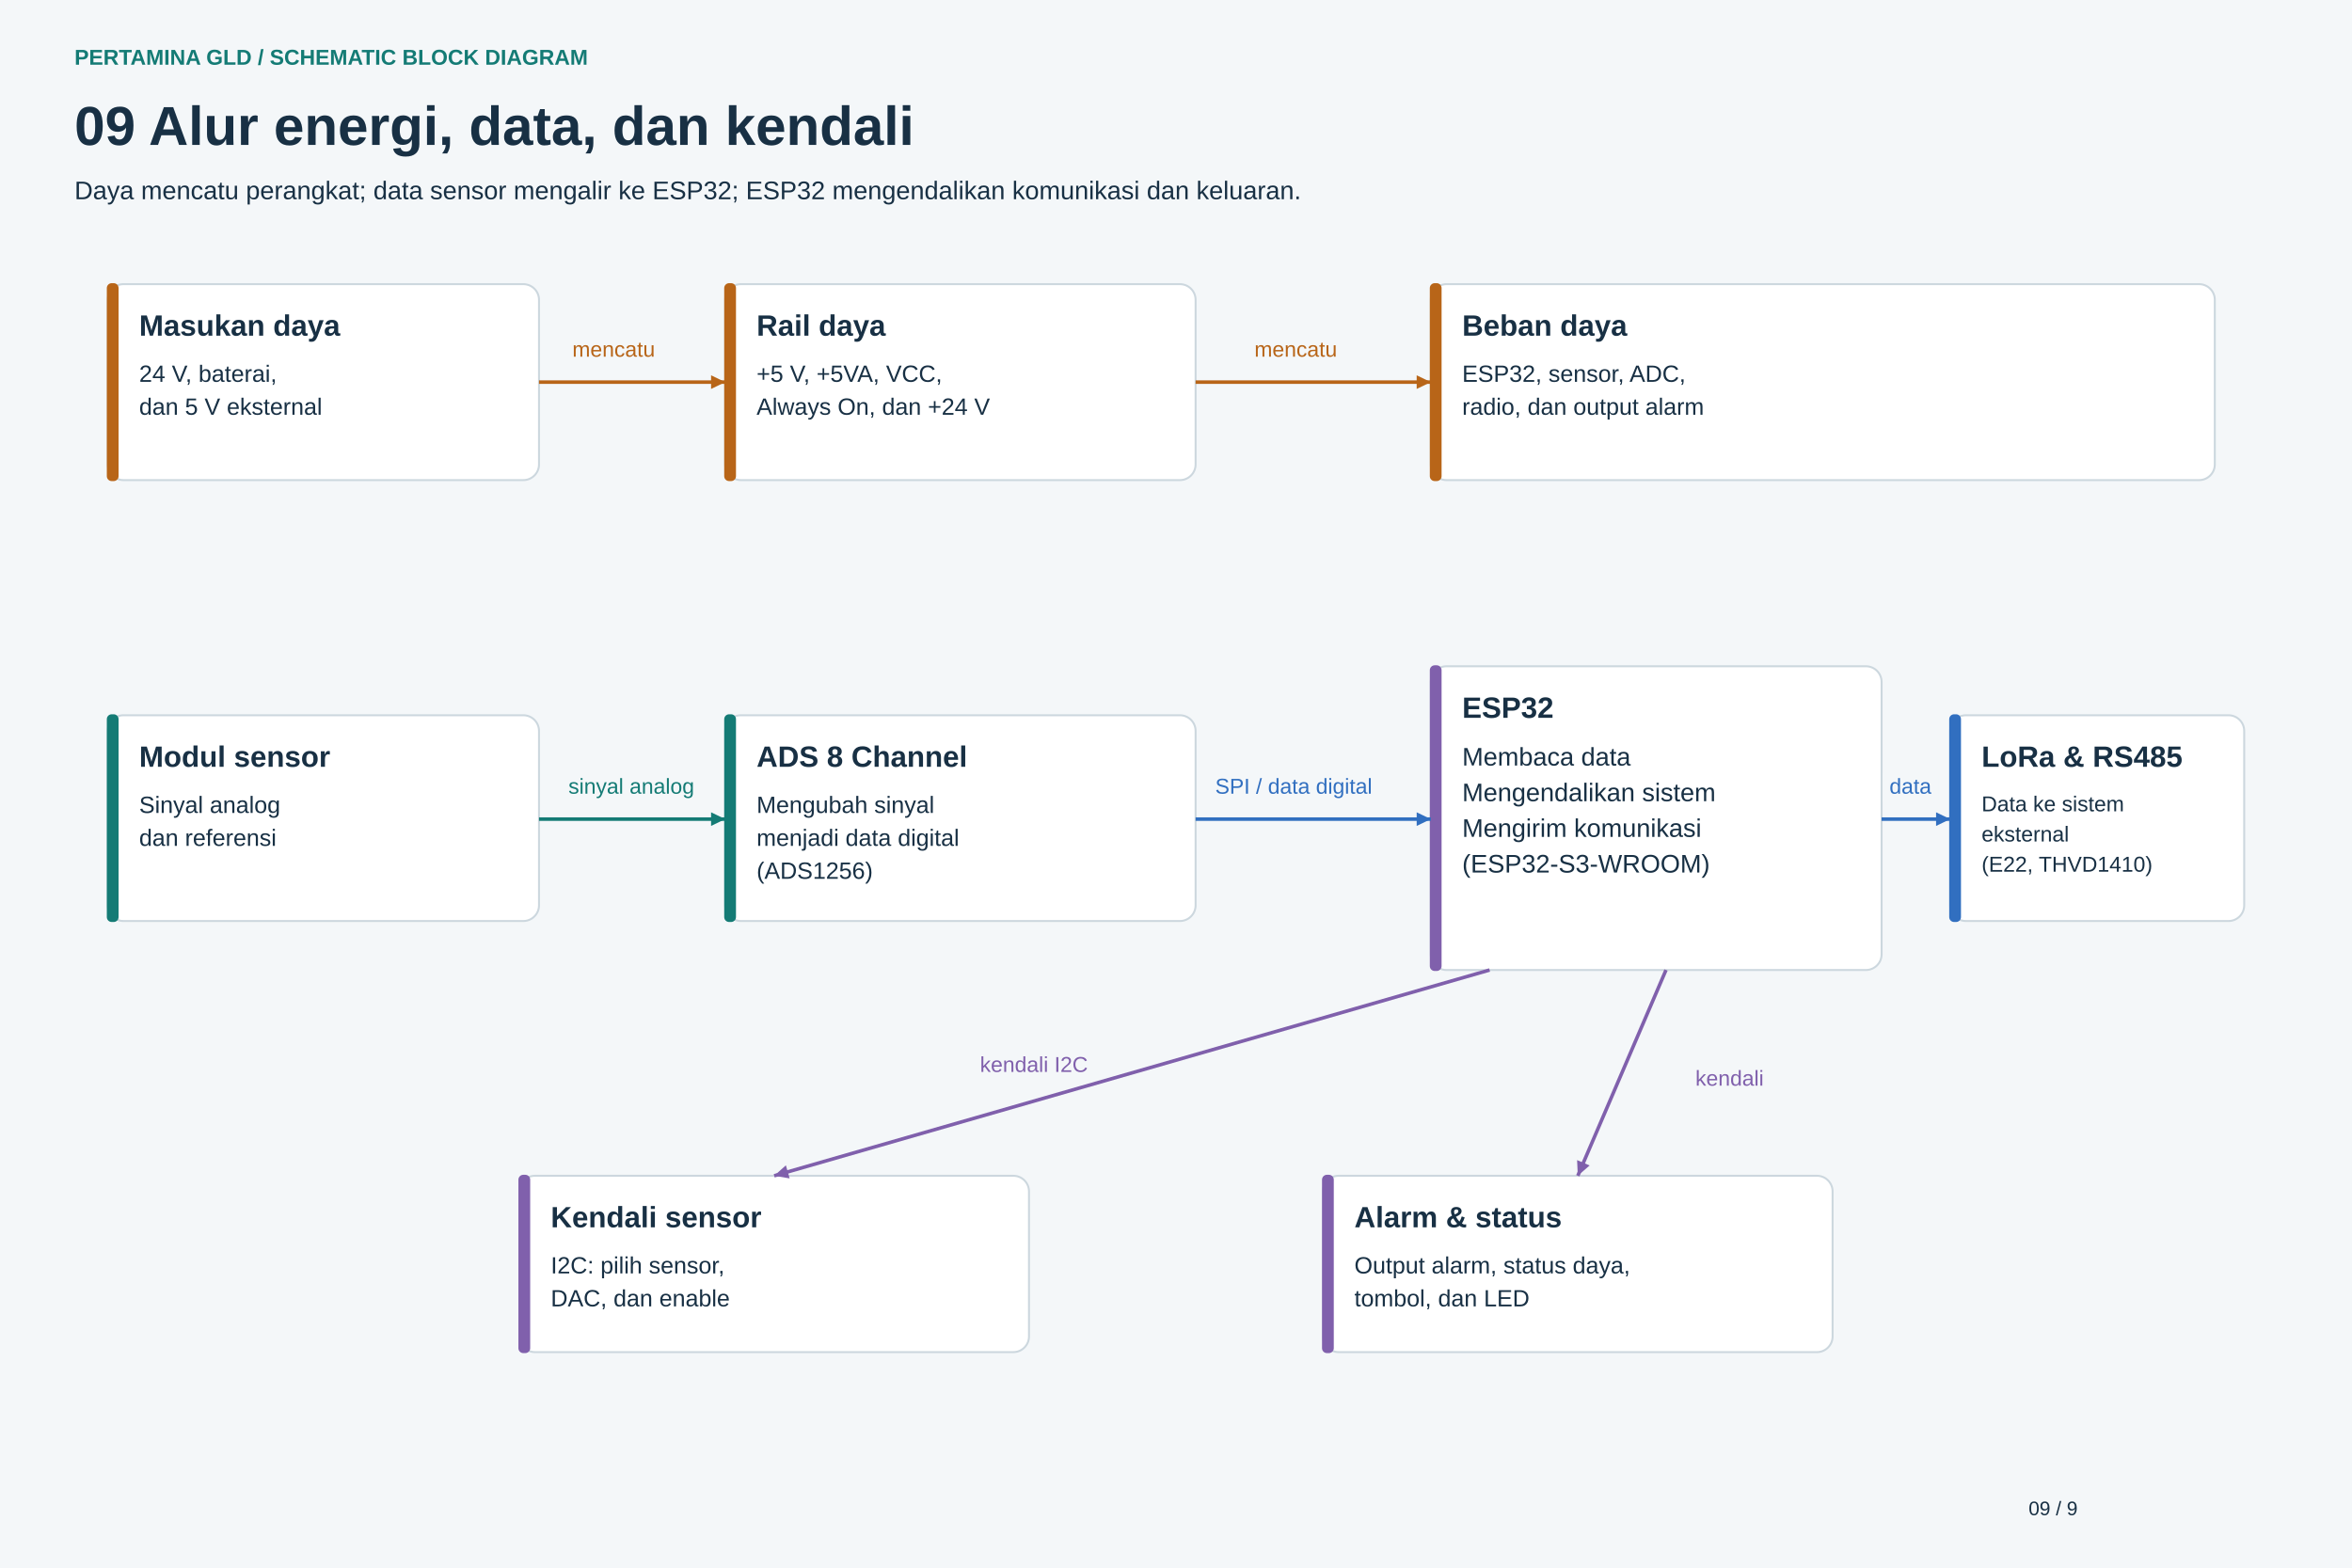
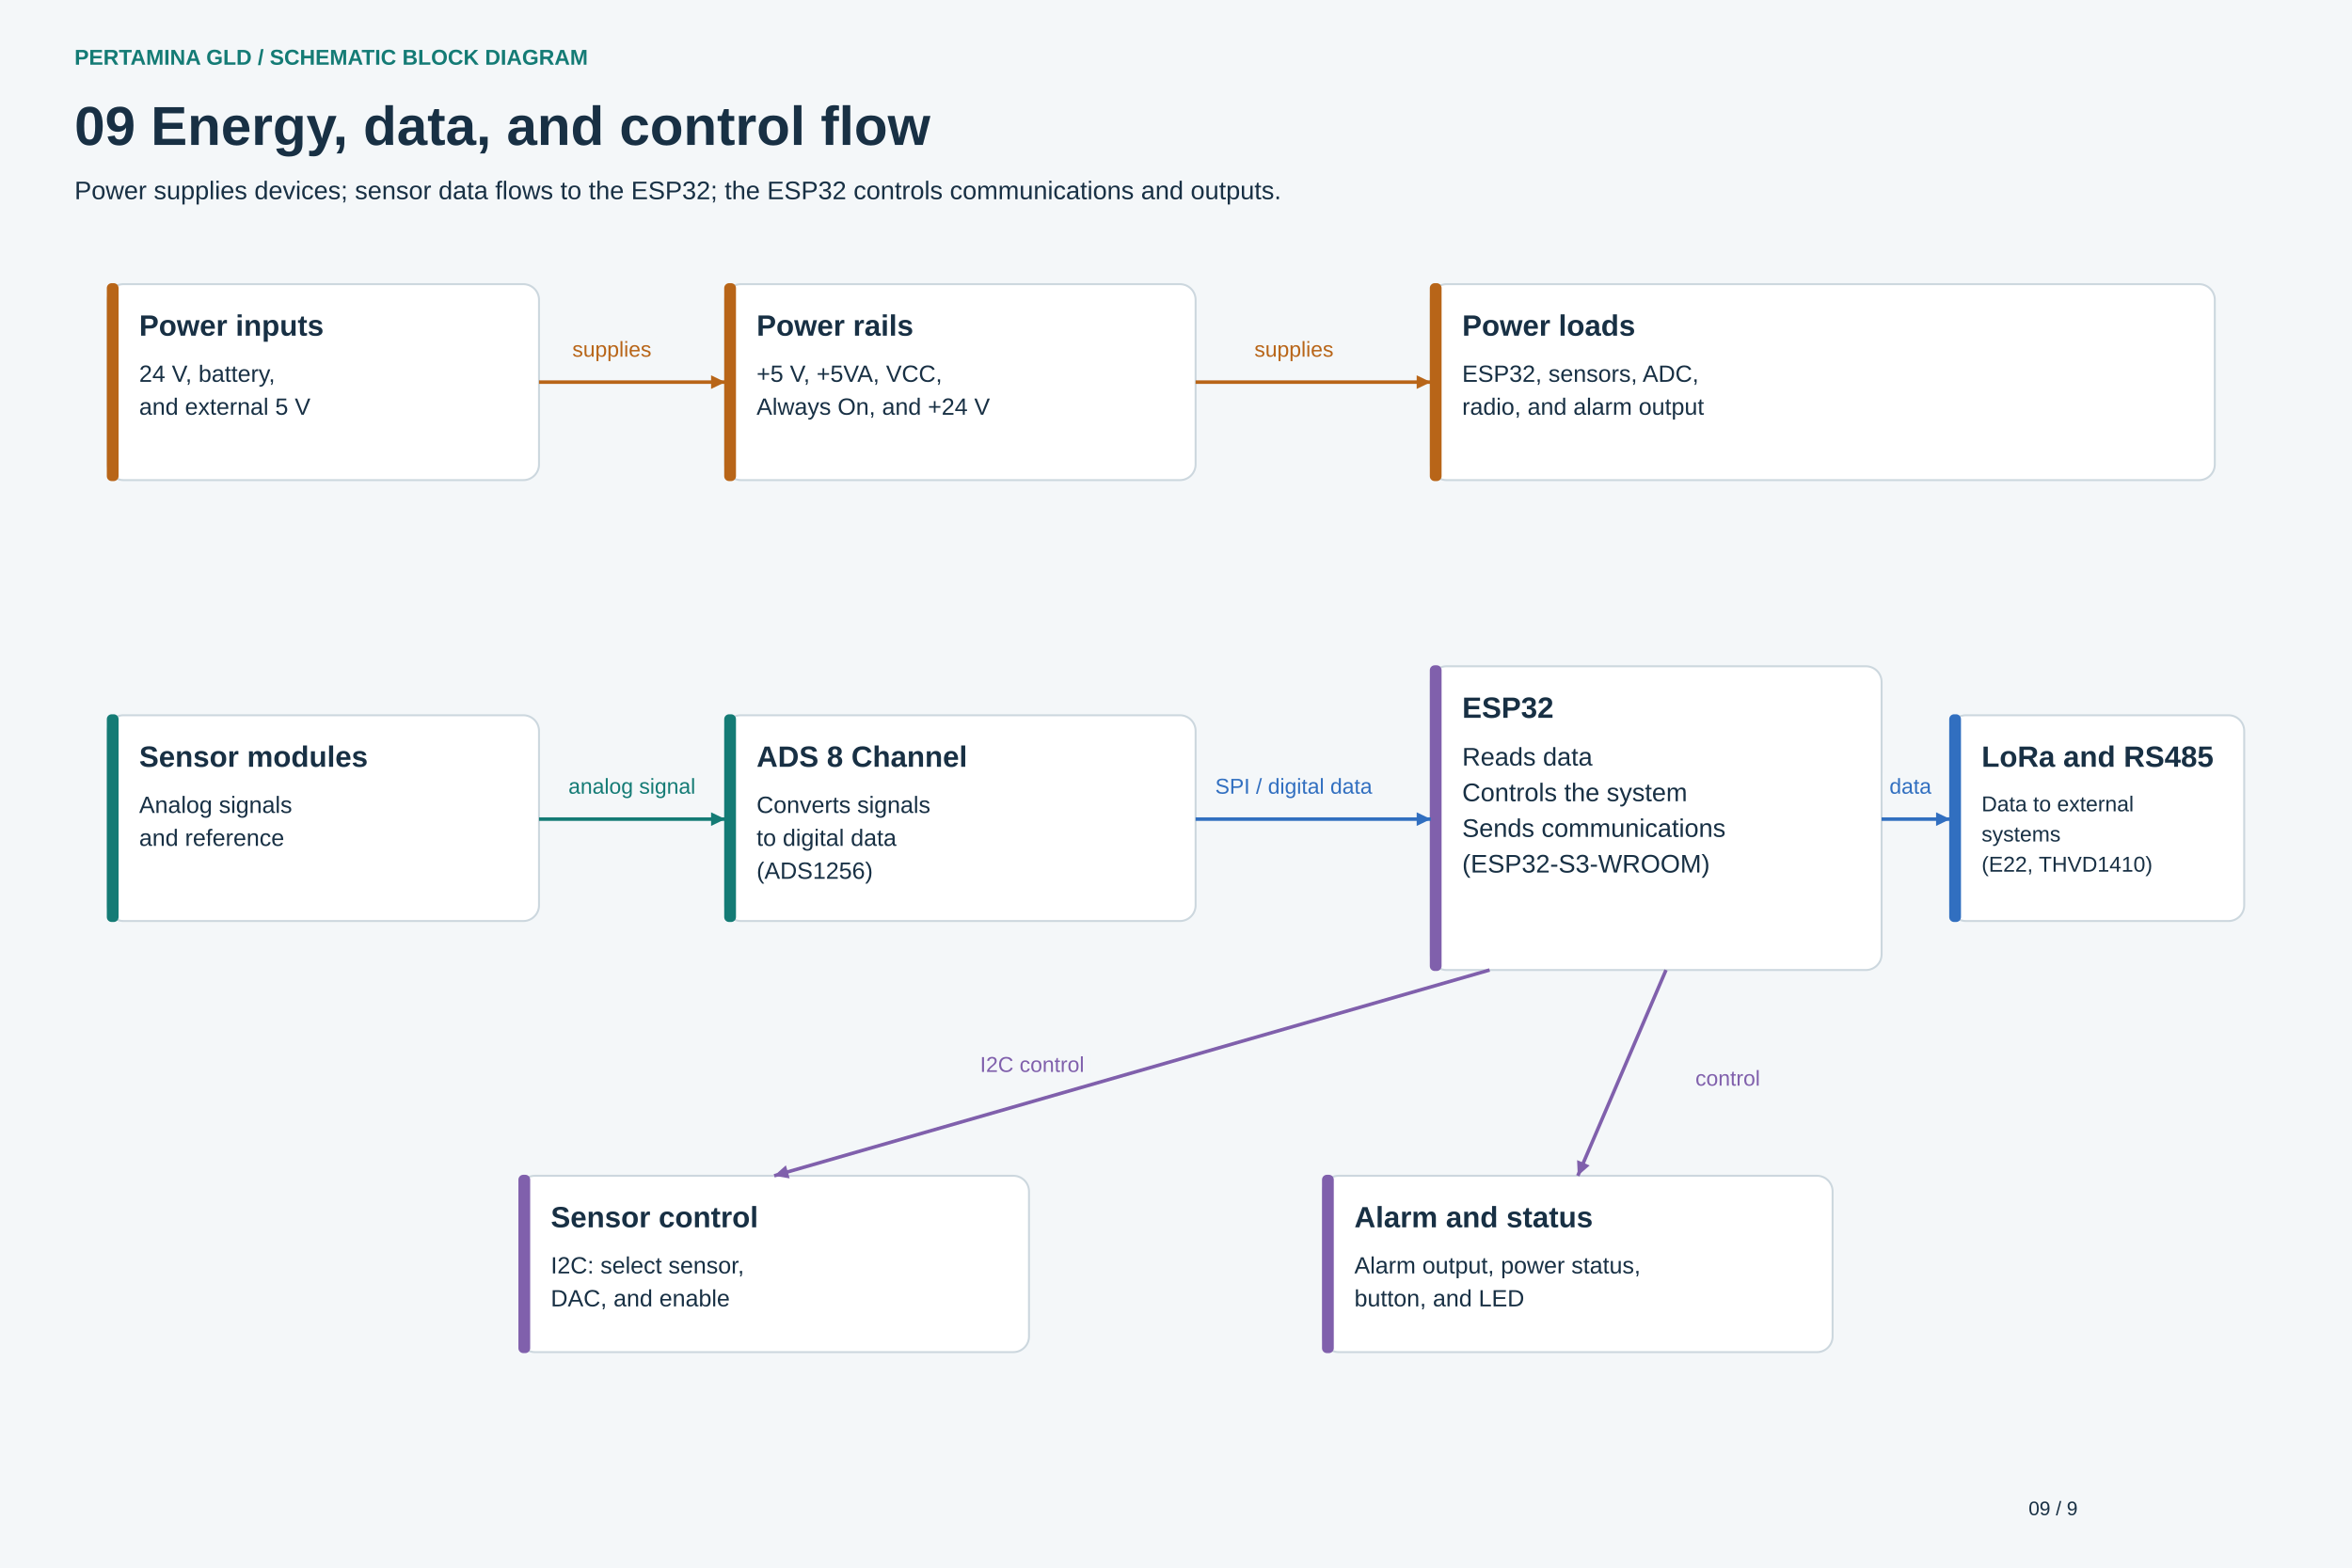
<svg xmlns="http://www.w3.org/2000/svg" viewBox="0 0 1200 800" width="1200" height="800">
  <rect x="0" y="0" width="1200" height="800" rx="0" fill="#F4F7F9" stroke="#F4F7F9" />
  <text x="38" y="33.02" font-family="Arial,sans-serif" font-size="11" font-weight="700" fill="#147B75">PERTAMINA GLD   /   SCHEMATIC BLOCK DIAGRAM</text>
-   <text x="38" y="73.96" font-family="Arial,sans-serif" font-size="28" font-weight="700" fill="#183044">09  Alur energi, data, dan kendali</text>
-   <text x="38" y="101.66" font-family="Arial,sans-serif" font-size="13" font-weight="400" fill="#183044">Daya mencatu perangkat; data sensor mengalir ke ESP32; ESP32 mengendalikan komunikasi dan keluaran.</text>
+   <text x="38" y="73.96" font-family="Arial,sans-serif" font-size="28" font-weight="700" fill="#183044">09  Energy, data, and control flow</text>
+   <text x="38" y="101.66" font-family="Arial,sans-serif" font-size="13" font-weight="400" fill="#183044">Power supplies devices; sensor data flows to the ESP32; the ESP32 controls communications and outputs.</text>
  <rect x="55" y="145" width="220" height="100" rx="8" fill="white" stroke="#CCD7DE" />
  <rect x="55" y="145" width="5" height="100" rx="2" fill="#B86518" stroke="#B86518" />
-   <text x="71" y="171.3" font-family="Arial,sans-serif" font-size="15" font-weight="700" fill="#183044">Masukan daya</text>
-   <text x="71" y="194.84" font-family="Arial,sans-serif" font-size="12" font-weight="400" fill="#183044">24 V, baterai,</text>
-   <text x="71" y="211.64" font-family="Arial,sans-serif" font-size="12" font-weight="400" fill="#183044">dan 5 V eksternal</text>
+   <text x="71" y="171.3" font-family="Arial,sans-serif" font-size="15" font-weight="700" fill="#183044">Power inputs</text>
+   <text x="71" y="194.84" font-family="Arial,sans-serif" font-size="12" font-weight="400" fill="#183044">24 V, battery,</text>
+   <text x="71" y="211.64" font-family="Arial,sans-serif" font-size="12" font-weight="400" fill="#183044">and external 5 V</text>
  <rect x="370" y="145" width="240" height="100" rx="8" fill="white" stroke="#CCD7DE" />
  <rect x="370" y="145" width="5" height="100" rx="2" fill="#B86518" stroke="#B86518" />
-   <text x="386" y="171.3" font-family="Arial,sans-serif" font-size="15" font-weight="700" fill="#183044">Rail daya</text>
+   <text x="386" y="171.3" font-family="Arial,sans-serif" font-size="15" font-weight="700" fill="#183044">Power rails</text>
  <text x="386" y="194.84" font-family="Arial,sans-serif" font-size="12" font-weight="400" fill="#183044">+5 V, +5VA, VCC,</text>
-   <text x="386" y="211.64" font-family="Arial,sans-serif" font-size="12" font-weight="400" fill="#183044">Always On, dan +24 V</text>
+   <text x="386" y="211.64" font-family="Arial,sans-serif" font-size="12" font-weight="400" fill="#183044">Always On, and +24 V</text>
  <rect x="730" y="145" width="400" height="100" rx="8" fill="white" stroke="#CCD7DE" />
  <rect x="730" y="145" width="5" height="100" rx="2" fill="#B86518" stroke="#B86518" />
-   <text x="746" y="171.3" font-family="Arial,sans-serif" font-size="15" font-weight="700" fill="#183044">Beban daya</text>
-   <text x="746" y="194.84" font-family="Arial,sans-serif" font-size="12" font-weight="400" fill="#183044">ESP32, sensor, ADC,</text>
-   <text x="746" y="211.64" font-family="Arial,sans-serif" font-size="12" font-weight="400" fill="#183044">radio, dan output alarm</text>
+   <text x="746" y="171.3" font-family="Arial,sans-serif" font-size="15" font-weight="700" fill="#183044">Power loads</text>
+   <text x="746" y="194.84" font-family="Arial,sans-serif" font-size="12" font-weight="400" fill="#183044">ESP32, sensors, ADC,</text>
+   <text x="746" y="211.64" font-family="Arial,sans-serif" font-size="12" font-weight="400" fill="#183044">radio, and alarm output</text>
  <polyline points="275,195 370,195" fill="none" stroke="#B86518" stroke-width="1.8" />
  <polygon points="370,195 362.796,198.48 362.796,191.52" fill="#B86518" />
-   <rect x="289" y="171" width="48.19" height="16" rx="2" fill="#F4F7F9" stroke="#F4F7F9" />
-   <text x="292" y="182.02" font-family="Arial,sans-serif" font-size="11" font-weight="400" fill="#B86518">mencatu</text>
+   <rect x="289" y="171" width="46.358" height="16" rx="2" fill="#F4F7F9" stroke="#F4F7F9" />
+   <text x="292" y="182.02" font-family="Arial,sans-serif" font-size="11" font-weight="400" fill="#B86518">supplies</text>
  <polyline points="610,195 730,195" fill="none" stroke="#B86518" stroke-width="1.8" />
  <polygon points="730,195 722.796,198.48 722.796,191.52" fill="#B86518" />
-   <rect x="637" y="171" width="48.19" height="16" rx="2" fill="#F4F7F9" stroke="#F4F7F9" />
-   <text x="640" y="182.02" font-family="Arial,sans-serif" font-size="11" font-weight="400" fill="#B86518">mencatu</text>
+   <rect x="637" y="171" width="46.358" height="16" rx="2" fill="#F4F7F9" stroke="#F4F7F9" />
+   <text x="640" y="182.02" font-family="Arial,sans-serif" font-size="11" font-weight="400" fill="#B86518">supplies</text>
  <rect x="55" y="365" width="220" height="105" rx="8" fill="white" stroke="#CCD7DE" />
  <rect x="55" y="365" width="5" height="105" rx="2" fill="#147B75" stroke="#147B75" />
-   <text x="71" y="391.3" font-family="Arial,sans-serif" font-size="15" font-weight="700" fill="#183044">Modul sensor</text>
-   <text x="71" y="414.84" font-family="Arial,sans-serif" font-size="12" font-weight="400" fill="#183044">Sinyal analog</text>
-   <text x="71" y="431.64" font-family="Arial,sans-serif" font-size="12" font-weight="400" fill="#183044">dan referensi</text>
+   <text x="71" y="391.3" font-family="Arial,sans-serif" font-size="15" font-weight="700" fill="#183044">Sensor modules</text>
+   <text x="71" y="414.84" font-family="Arial,sans-serif" font-size="12" font-weight="400" fill="#183044">Analog signals</text>
+   <text x="71" y="431.64" font-family="Arial,sans-serif" font-size="12" font-weight="400" fill="#183044">and reference</text>
  <rect x="370" y="365" width="240" height="105" rx="8" fill="white" stroke="#CCD7DE" />
  <rect x="370" y="365" width="5" height="105" rx="2" fill="#147B75" stroke="#147B75" />
  <text x="386" y="391.3" font-family="Arial,sans-serif" font-size="15" font-weight="700" fill="#183044">ADS 8 Channel</text>
-   <text x="386" y="414.84" font-family="Arial,sans-serif" font-size="12" font-weight="400" fill="#183044">Mengubah sinyal</text>
-   <text x="386" y="431.64" font-family="Arial,sans-serif" font-size="12" font-weight="400" fill="#183044">menjadi data digital</text>
+   <text x="386" y="414.84" font-family="Arial,sans-serif" font-size="12" font-weight="400" fill="#183044">Converts signals</text>
+   <text x="386" y="431.64" font-family="Arial,sans-serif" font-size="12" font-weight="400" fill="#183044">to digital data</text>
  <text x="386" y="448.44" font-family="Arial,sans-serif" font-size="12" font-weight="400" fill="#183044">(ADS1256)</text>
  <rect x="730" y="340" width="230" height="155" rx="8" fill="white" stroke="#CCD7DE" />
  <rect x="730" y="340" width="5" height="155" rx="2" fill="#8060AC" stroke="#8060AC" />
  <text x="746" y="366.3" font-family="Arial,sans-serif" font-size="15" font-weight="700" fill="#183044">ESP32</text>
-   <text x="746" y="390.66" font-family="Arial,sans-serif" font-size="13" font-weight="400" fill="#183044">Membaca data</text>
-   <text x="746" y="408.86" font-family="Arial,sans-serif" font-size="13" font-weight="400" fill="#183044">Mengendalikan sistem</text>
-   <text x="746" y="427.06" font-family="Arial,sans-serif" font-size="13" font-weight="400" fill="#183044">Mengirim komunikasi</text>
+   <text x="746" y="390.66" font-family="Arial,sans-serif" font-size="13" font-weight="400" fill="#183044">Reads data</text>
+   <text x="746" y="408.86" font-family="Arial,sans-serif" font-size="13" font-weight="400" fill="#183044">Controls the system</text>
+   <text x="746" y="427.06" font-family="Arial,sans-serif" font-size="13" font-weight="400" fill="#183044">Sends communications</text>
  <text x="746" y="445.26" font-family="Arial,sans-serif" font-size="13" font-weight="400" fill="#183044">(ESP32-S3-WROOM)</text>
  <polyline points="275,418 370,418" fill="none" stroke="#147B75" stroke-width="1.8" />
  <polygon points="370,418 362.796,421.48 362.796,414.52" fill="#147B75" />
-   <rect x="287" y="394" width="70.211" height="16" rx="2" fill="#F4F7F9" stroke="#F4F7F9" />
-   <text x="290" y="405.02" font-family="Arial,sans-serif" font-size="11" font-weight="400" fill="#147B75">sinyal analog</text>
+   <rect x="287" y="394" width="70.829" height="16" rx="2" fill="#F4F7F9" stroke="#F4F7F9" />
+   <text x="290" y="405.02" font-family="Arial,sans-serif" font-size="11" font-weight="400" fill="#147B75">analog signal</text>
  <polyline points="610,418 730,418" fill="none" stroke="#316FC0" stroke-width="1.8" />
  <polygon points="730,418 722.796,421.48 722.796,414.52" fill="#316FC0" />
  <rect x="617" y="394" width="86.104" height="16" rx="2" fill="#F4F7F9" stroke="#F4F7F9" />
-   <text x="620" y="405.02" font-family="Arial,sans-serif" font-size="11" font-weight="400" fill="#316FC0">SPI / data digital</text>
+   <text x="620" y="405.02" font-family="Arial,sans-serif" font-size="11" font-weight="400" fill="#316FC0">SPI / digital data</text>
  <rect x="995" y="365" width="150" height="105" rx="8" fill="white" stroke="#CCD7DE" />
  <rect x="995" y="365" width="5" height="105" rx="2" fill="#316FC0" stroke="#316FC0" />
-   <text x="1011" y="391.3" font-family="Arial,sans-serif" font-size="15" font-weight="700" fill="#183044">LoRa &amp; RS485</text>
-   <text x="1011" y="414.02" font-family="Arial,sans-serif" font-size="11" font-weight="400" fill="#183044">Data ke sistem</text>
-   <text x="1011" y="429.42" font-family="Arial,sans-serif" font-size="11" font-weight="400" fill="#183044">eksternal</text>
+   <text x="1011" y="391.3" font-family="Arial,sans-serif" font-size="15" font-weight="700" fill="#183044">LoRa and RS485</text>
+   <text x="1011" y="414.02" font-family="Arial,sans-serif" font-size="11" font-weight="400" fill="#183044">Data to external</text>
+   <text x="1011" y="429.42" font-family="Arial,sans-serif" font-size="11" font-weight="400" fill="#183044">systems</text>
  <text x="1011" y="444.82" font-family="Arial,sans-serif" font-size="11" font-weight="400" fill="#183044">(E22, THVD1410)</text>
  <polyline points="960,418 995,418" fill="none" stroke="#316FC0" stroke-width="1.8" />
  <polygon points="995,418 987.796,421.48 987.796,414.52" fill="#316FC0" />
  <rect x="961" y="394" width="27.409" height="16" rx="2" fill="#F4F7F9" stroke="#F4F7F9" />
  <text x="964" y="405.02" font-family="Arial,sans-serif" font-size="11" font-weight="400" fill="#316FC0">data</text>
  <rect x="265" y="600" width="260" height="90" rx="8" fill="white" stroke="#CCD7DE" />
  <rect x="265" y="600" width="5" height="90" rx="2" fill="#8060AC" stroke="#8060AC" />
-   <text x="281" y="626.3" font-family="Arial,sans-serif" font-size="15" font-weight="700" fill="#183044">Kendali sensor</text>
-   <text x="281" y="649.84" font-family="Arial,sans-serif" font-size="12" font-weight="400" fill="#183044">I2C: pilih sensor,</text>
-   <text x="281" y="666.64" font-family="Arial,sans-serif" font-size="12" font-weight="400" fill="#183044">DAC, dan enable</text>
+   <text x="281" y="626.3" font-family="Arial,sans-serif" font-size="15" font-weight="700" fill="#183044">Sensor control</text>
+   <text x="281" y="649.84" font-family="Arial,sans-serif" font-size="12" font-weight="400" fill="#183044">I2C: select sensor,</text>
+   <text x="281" y="666.64" font-family="Arial,sans-serif" font-size="12" font-weight="400" fill="#183044">DAC, and enable</text>
  <rect x="675" y="600" width="260" height="90" rx="8" fill="white" stroke="#CCD7DE" />
  <rect x="675" y="600" width="5" height="90" rx="2" fill="#8060AC" stroke="#8060AC" />
-   <text x="691" y="626.3" font-family="Arial,sans-serif" font-size="15" font-weight="700" fill="#183044">Alarm &amp; status</text>
-   <text x="691" y="649.84" font-family="Arial,sans-serif" font-size="12" font-weight="400" fill="#183044">Output alarm, status daya,</text>
-   <text x="691" y="666.64" font-family="Arial,sans-serif" font-size="12" font-weight="400" fill="#183044">tombol, dan LED</text>
+   <text x="691" y="626.3" font-family="Arial,sans-serif" font-size="15" font-weight="700" fill="#183044">Alarm and status</text>
+   <text x="691" y="649.84" font-family="Arial,sans-serif" font-size="12" font-weight="400" fill="#183044">Alarm output, power status,</text>
+   <text x="691" y="666.64" font-family="Arial,sans-serif" font-size="12" font-weight="400" fill="#183044">button, and LED</text>
  <polyline points="760,495 395,600" fill="none" stroke="#8060AC" stroke-width="1.8" />
  <polygon points="395,600 400.961,594.664 402.885,601.353" fill="#8060AC" />
-   <rect x="497" y="536" width="61.032" height="16" rx="2" fill="#F4F7F9" stroke="#F4F7F9" />
-   <text x="500" y="547.02" font-family="Arial,sans-serif" font-size="11" font-weight="400" fill="#8060AC">kendali I2C</text>
+   <rect x="497" y="536" width="59.19" height="16" rx="2" fill="#F4F7F9" stroke="#F4F7F9" />
+   <text x="500" y="547.02" font-family="Arial,sans-serif" font-size="11" font-weight="400" fill="#8060AC">I2C control</text>
  <polyline points="850,495 805,600" fill="none" stroke="#8060AC" stroke-width="1.8" />
  <polygon points="805,600 804.639,592.008 811.036,594.75" fill="#8060AC" />
-   <rect x="862" y="543" width="40.858" height="16" rx="2" fill="#F4F7F9" stroke="#F4F7F9" />
-   <text x="865" y="554.02" font-family="Arial,sans-serif" font-size="11" font-weight="400" fill="#8060AC">kendali</text>
+   <rect x="862" y="543" width="39.016" height="16" rx="2" fill="#F4F7F9" stroke="#F4F7F9" />
+   <text x="865" y="554.02" font-family="Arial,sans-serif" font-size="11" font-weight="400" fill="#8060AC">control</text>
  <text x="1035" y="773.2" font-family="Arial,sans-serif" font-size="10" font-weight="400" fill="#183044">09 / 9</text>
</svg>
